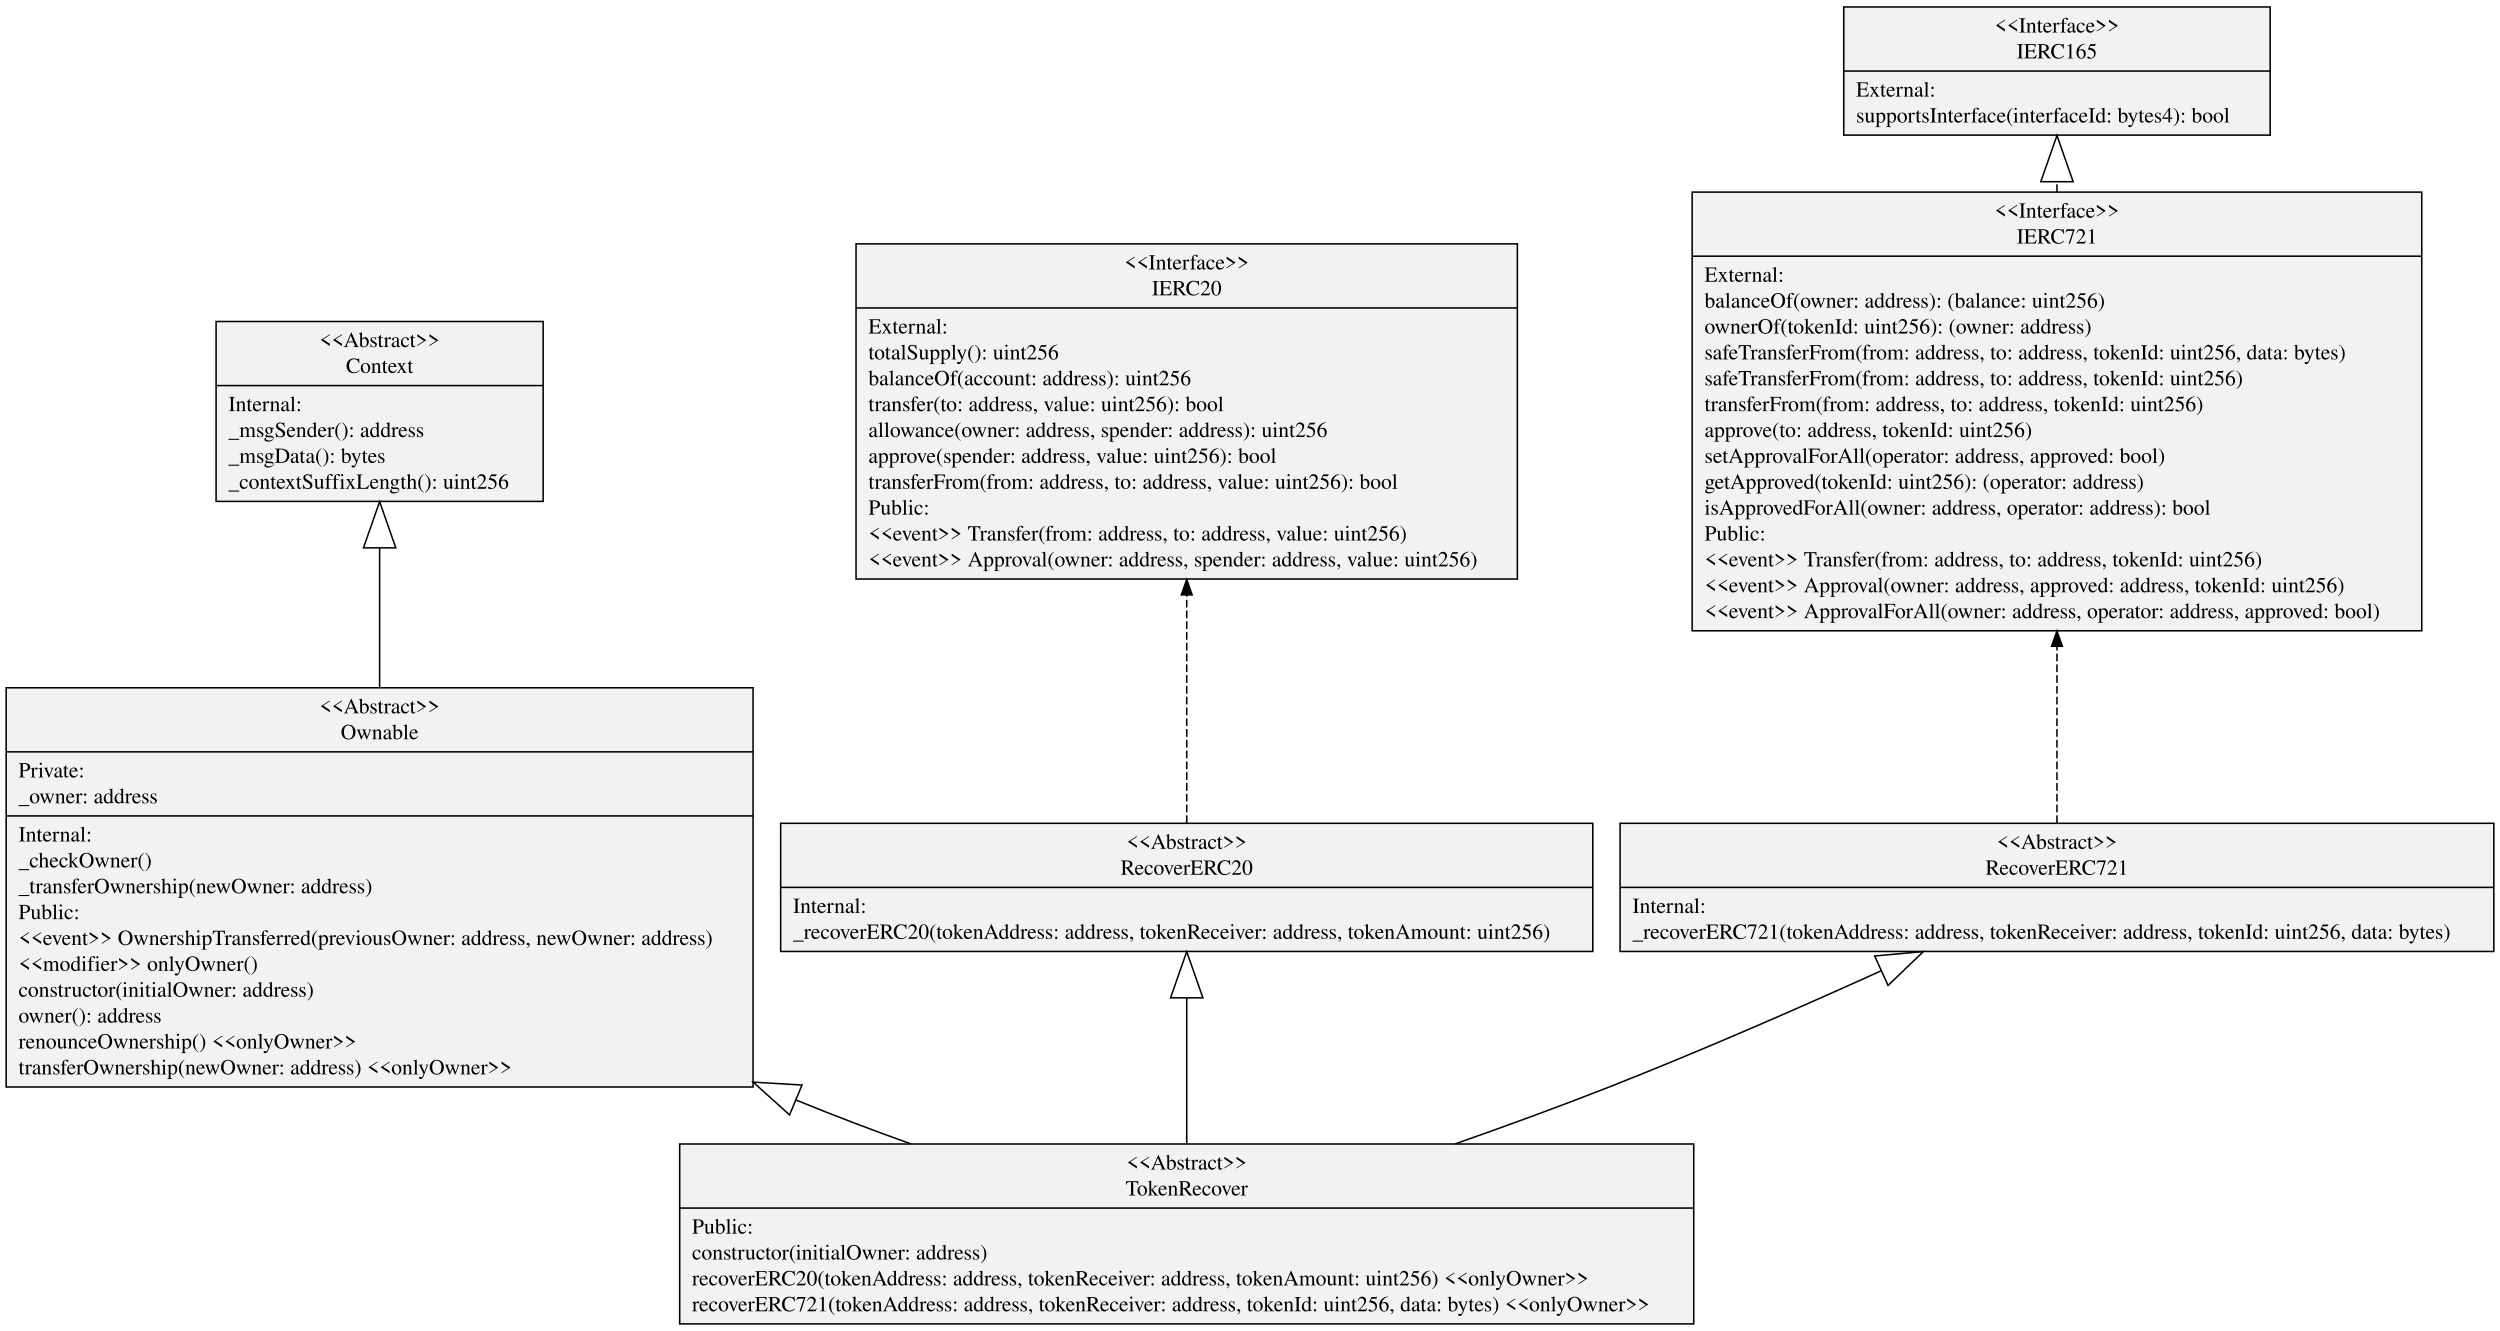
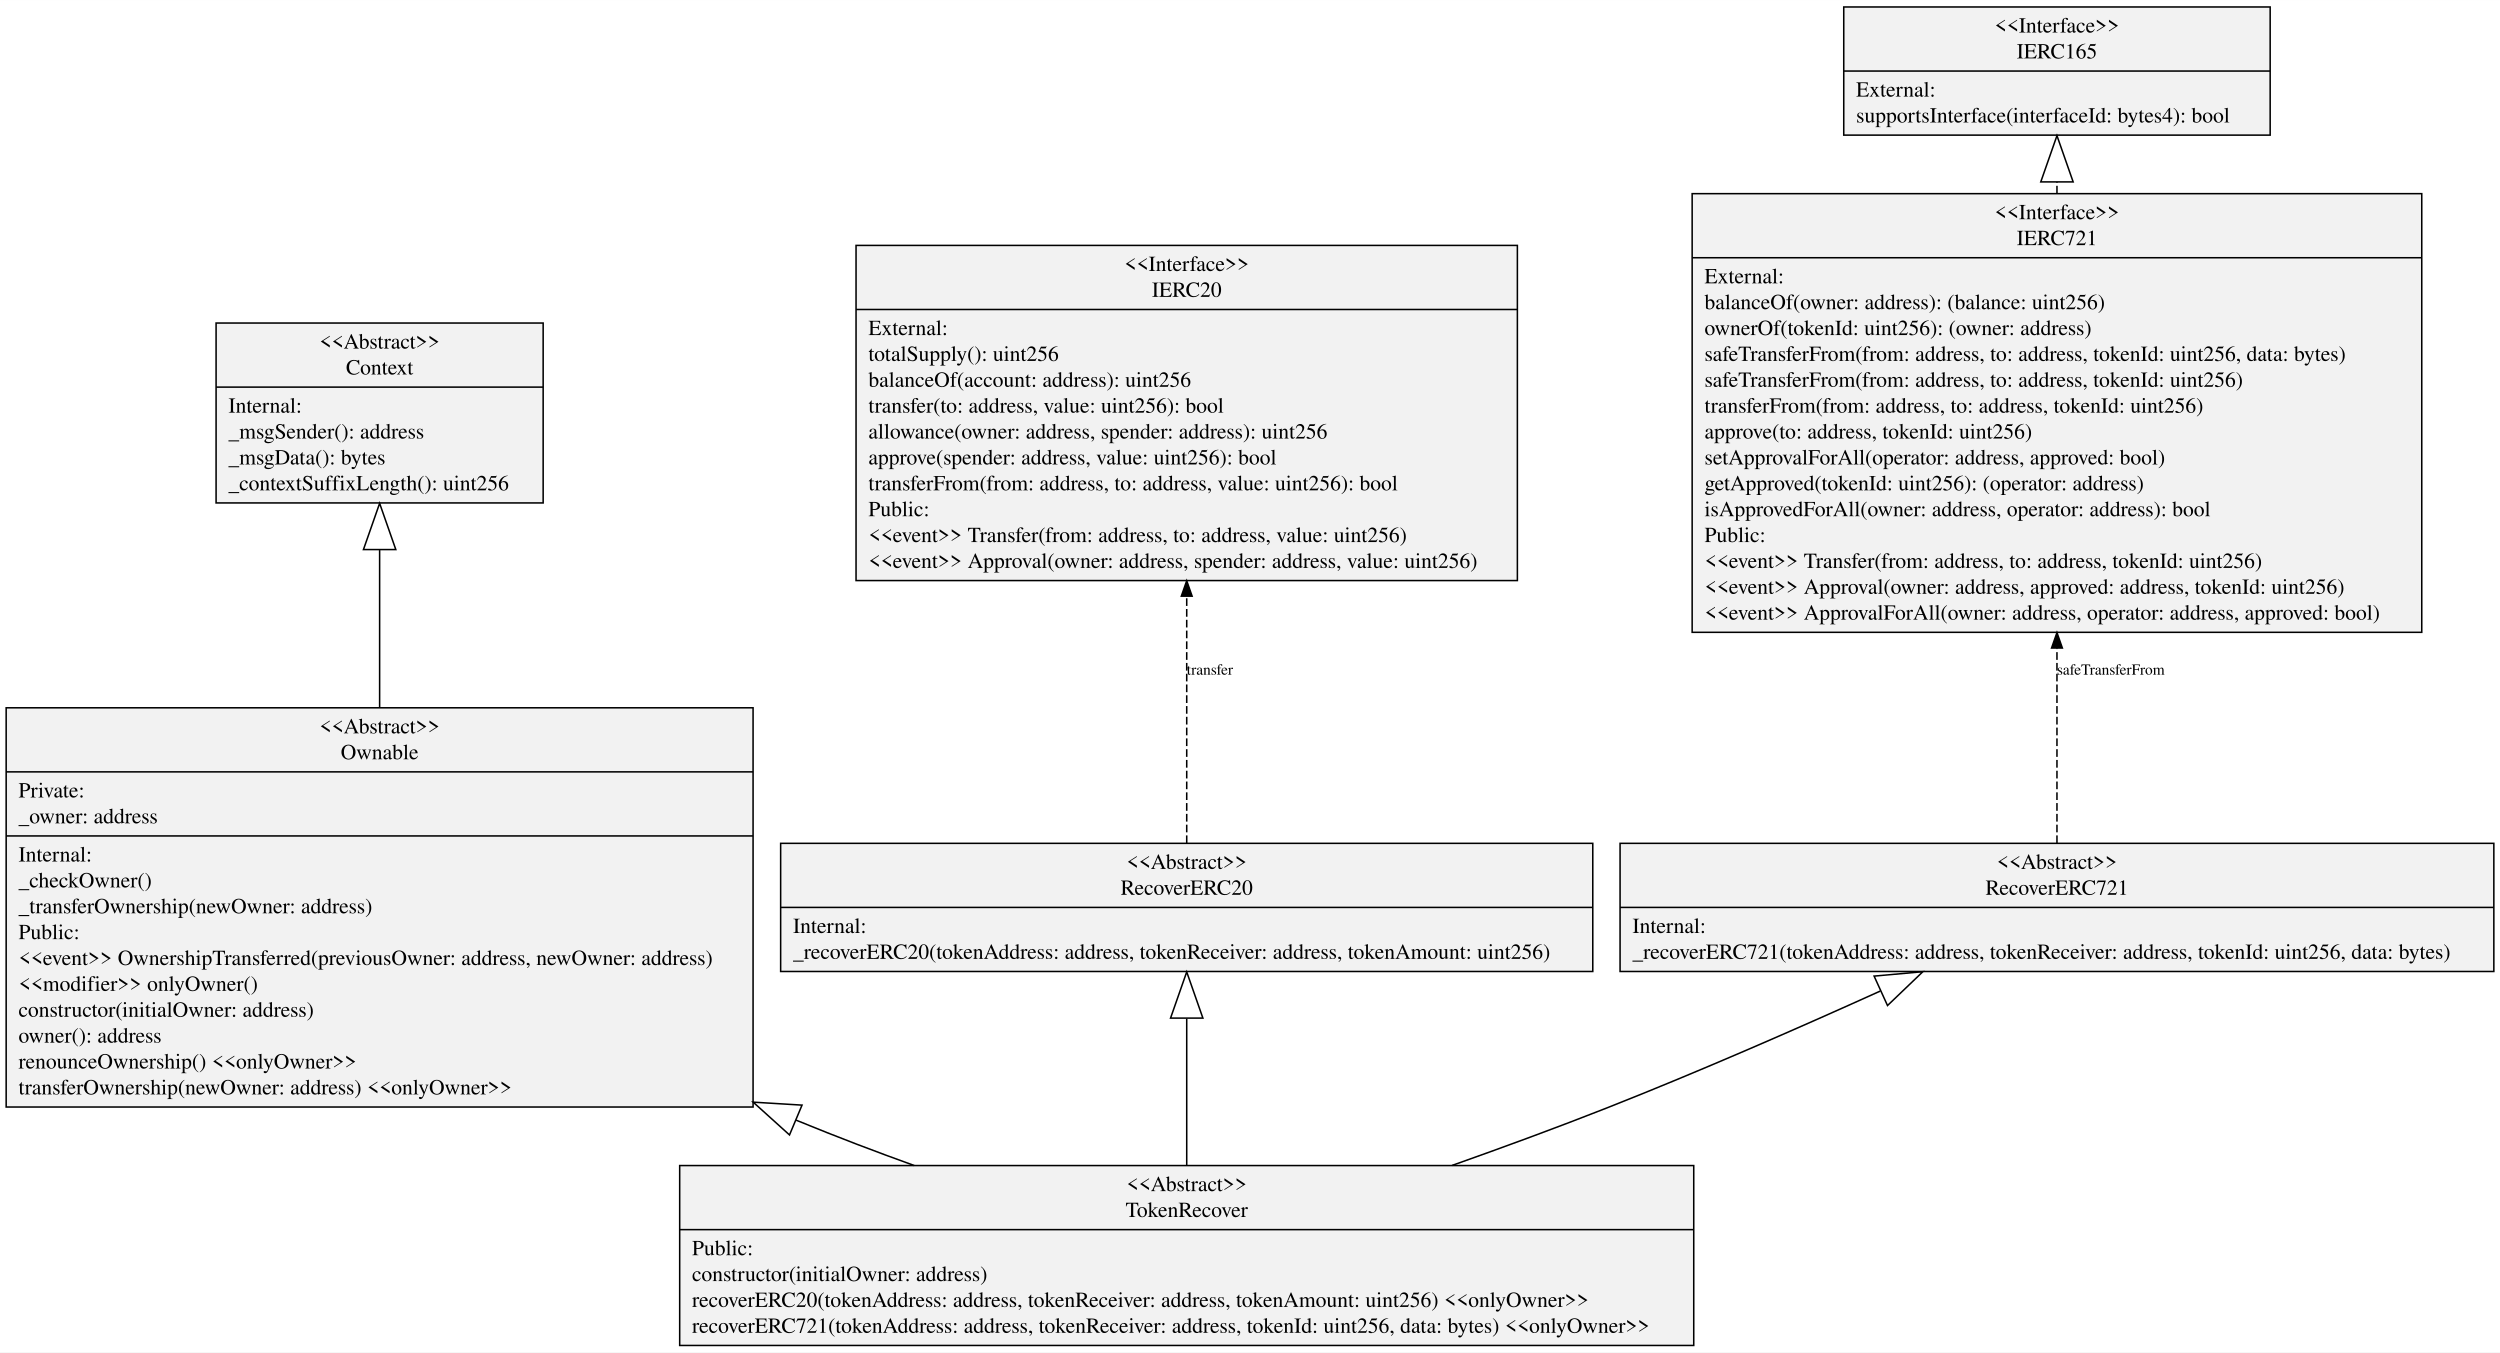
- <svg xmlns="http://www.w3.org/2000/svg" width="1623pt" height="864pt" viewBox="0.00 0.00 1623.11 864.00">
-   <g id="graph0" class="graph" transform="scale(1 1) rotate(0) translate(4 860)">
-     <polygon fill="white" stroke="transparent" points="-4,4 -4,-860 1619.11,-860 1619.11,4 -4,4" />
+ <svg xmlns="http://www.w3.org/2000/svg" width="1623pt" height="878pt" viewBox="0.00 0.00 1623.11 878.00">
+   <g id="graph0" class="graph" transform="scale(1 1) rotate(0) translate(4 874)">
+     <polygon fill="white" stroke="transparent" points="-4,4 -4,-874 1619.11,-874 1619.11,4 -4,4" />
    <g id="node1" class="node">
-       <polygon fill="#f2f2f2" stroke="black" points="136.29,-534.5 136.29,-651.3 348.64,-651.3 348.64,-534.5 136.29,-534.5" />
-       <text text-anchor="middle" x="242.47" y="-634.7" font-family="Times,serif" font-size="14.00">&lt;&lt;Abstract&gt;&gt;</text>
-       <text text-anchor="middle" x="242.47" y="-617.9" font-family="Times,serif" font-size="14.00">Context</text>
-       <polyline fill="none" stroke="black" points="136.29,-609.7 348.64,-609.7 " />
-       <text text-anchor="start" x="144.29" y="-593.1" font-family="Times,serif" font-size="14.00">Internal:</text>
-       <text text-anchor="start" x="144.29" y="-576.3" font-family="Times,serif" font-size="14.00">    _msgSender(): address</text>
-       <text text-anchor="start" x="144.29" y="-559.5" font-family="Times,serif" font-size="14.00">    _msgData(): bytes</text>
-       <text text-anchor="start" x="144.29" y="-542.7" font-family="Times,serif" font-size="14.00">    _contextSuffixLength(): uint256</text>
+       <polygon fill="#f2f2f2" stroke="black" points="136.29,-547.5 136.29,-664.3 348.64,-664.3 348.64,-547.5 136.29,-547.5" />
+       <text text-anchor="middle" x="242.47" y="-647.7" font-family="Times,serif" font-size="14.00">&lt;&lt;Abstract&gt;&gt;</text>
+       <text text-anchor="middle" x="242.47" y="-630.9" font-family="Times,serif" font-size="14.00">Context</text>
+       <polyline fill="none" stroke="black" points="136.29,-622.7 348.64,-622.7 " />
+       <text text-anchor="start" x="144.29" y="-606.1" font-family="Times,serif" font-size="14.00">Internal:</text>
+       <text text-anchor="start" x="144.29" y="-589.3" font-family="Times,serif" font-size="14.00">    _msgSender(): address</text>
+       <text text-anchor="start" x="144.29" y="-572.5" font-family="Times,serif" font-size="14.00">    _msgData(): bytes</text>
+       <text text-anchor="start" x="144.29" y="-555.7" font-family="Times,serif" font-size="14.00">    _contextSuffixLength(): uint256</text>
    </g>
    <g id="node2" class="node">
-       <polygon fill="#f2f2f2" stroke="black" points="0,-154.3 0,-413.5 484.93,-413.5 484.93,-154.3 0,-154.3" />
-       <text text-anchor="middle" x="242.47" y="-396.9" font-family="Times,serif" font-size="14.00">&lt;&lt;Abstract&gt;&gt;</text>
-       <text text-anchor="middle" x="242.47" y="-380.1" font-family="Times,serif" font-size="14.00">Ownable</text>
-       <polyline fill="none" stroke="black" points="0,-371.9 484.93,-371.9 " />
-       <text text-anchor="start" x="8" y="-355.3" font-family="Times,serif" font-size="14.00">Private:</text>
-       <text text-anchor="start" x="8" y="-338.5" font-family="Times,serif" font-size="14.00">   _owner: address</text>
-       <polyline fill="none" stroke="black" points="0,-330.3 484.93,-330.3 " />
-       <text text-anchor="start" x="8" y="-313.7" font-family="Times,serif" font-size="14.00">Internal:</text>
-       <text text-anchor="start" x="8" y="-296.9" font-family="Times,serif" font-size="14.00">    _checkOwner()</text>
-       <text text-anchor="start" x="8" y="-280.1" font-family="Times,serif" font-size="14.00">    _transferOwnership(newOwner: address)</text>
-       <text text-anchor="start" x="8" y="-263.3" font-family="Times,serif" font-size="14.00">Public:</text>
-       <text text-anchor="start" x="8" y="-246.5" font-family="Times,serif" font-size="14.00">    &lt;&lt;event&gt;&gt; OwnershipTransferred(previousOwner: address, newOwner: address)</text>
-       <text text-anchor="start" x="8" y="-229.7" font-family="Times,serif" font-size="14.00">    &lt;&lt;modifier&gt;&gt; onlyOwner()</text>
-       <text text-anchor="start" x="8" y="-212.9" font-family="Times,serif" font-size="14.00">    constructor(initialOwner: address)</text>
-       <text text-anchor="start" x="8" y="-196.1" font-family="Times,serif" font-size="14.00">    owner(): address</text>
-       <text text-anchor="start" x="8" y="-179.3" font-family="Times,serif" font-size="14.00">    renounceOwnership() &lt;&lt;onlyOwner&gt;&gt;</text>
-       <text text-anchor="start" x="8" y="-162.5" font-family="Times,serif" font-size="14.00">    transferOwnership(newOwner: address) &lt;&lt;onlyOwner&gt;&gt;</text>
+       <polygon fill="#f2f2f2" stroke="black" points="0,-155.3 0,-414.5 484.93,-414.5 484.93,-155.3 0,-155.3" />
+       <text text-anchor="middle" x="242.47" y="-397.9" font-family="Times,serif" font-size="14.00">&lt;&lt;Abstract&gt;&gt;</text>
+       <text text-anchor="middle" x="242.47" y="-381.1" font-family="Times,serif" font-size="14.00">Ownable</text>
+       <polyline fill="none" stroke="black" points="0,-372.9 484.93,-372.9 " />
+       <text text-anchor="start" x="8" y="-356.3" font-family="Times,serif" font-size="14.00">Private:</text>
+       <text text-anchor="start" x="8" y="-339.5" font-family="Times,serif" font-size="14.00">   _owner: address</text>
+       <polyline fill="none" stroke="black" points="0,-331.3 484.93,-331.3 " />
+       <text text-anchor="start" x="8" y="-314.7" font-family="Times,serif" font-size="14.00">Internal:</text>
+       <text text-anchor="start" x="8" y="-297.9" font-family="Times,serif" font-size="14.00">    _checkOwner()</text>
+       <text text-anchor="start" x="8" y="-281.1" font-family="Times,serif" font-size="14.00">    _transferOwnership(newOwner: address)</text>
+       <text text-anchor="start" x="8" y="-264.3" font-family="Times,serif" font-size="14.00">Public:</text>
+       <text text-anchor="start" x="8" y="-247.5" font-family="Times,serif" font-size="14.00">    &lt;&lt;event&gt;&gt; OwnershipTransferred(previousOwner: address, newOwner: address)</text>
+       <text text-anchor="start" x="8" y="-230.7" font-family="Times,serif" font-size="14.00">    &lt;&lt;modifier&gt;&gt; onlyOwner()</text>
+       <text text-anchor="start" x="8" y="-213.9" font-family="Times,serif" font-size="14.00">    constructor(initialOwner: address)</text>
+       <text text-anchor="start" x="8" y="-197.1" font-family="Times,serif" font-size="14.00">    owner(): address</text>
+       <text text-anchor="start" x="8" y="-180.3" font-family="Times,serif" font-size="14.00">    renounceOwnership() &lt;&lt;onlyOwner&gt;&gt;</text>
+       <text text-anchor="start" x="8" y="-163.5" font-family="Times,serif" font-size="14.00">    transferOwnership(newOwner: address) &lt;&lt;onlyOwner&gt;&gt;</text>
    </g>
    <g id="edge1" class="edge">
-       <path fill="none" stroke="black" d="M242.47,-413.76C242.47,-444.28 242.47,-476.14 242.47,-504.33" />
-       <polygon fill="none" stroke="black" points="231.97,-504.34 242.47,-534.34 252.97,-504.34 231.97,-504.34" />
+       <path fill="none" stroke="black" d="M242.47,-414.73C242.47,-449.05 242.47,-485.33 242.47,-516.91" />
+       <polygon fill="none" stroke="black" points="231.97,-517.24 242.47,-547.24 252.97,-517.24 231.97,-517.24" />
    </g>
    <g id="node3" class="node">
-       <polygon fill="#f2f2f2" stroke="black" points="1193.04,-772.3 1193.04,-855.5 1469.89,-855.5 1469.89,-772.3 1193.04,-772.3" />
-       <text text-anchor="middle" x="1331.47" y="-838.9" font-family="Times,serif" font-size="14.00">&lt;&lt;Interface&gt;&gt;</text>
-       <text text-anchor="middle" x="1331.47" y="-822.1" font-family="Times,serif" font-size="14.00">IERC165</text>
-       <polyline fill="none" stroke="black" points="1193.04,-813.9 1469.89,-813.9 " />
-       <text text-anchor="start" x="1201.04" y="-797.3" font-family="Times,serif" font-size="14.00">External:</text>
-       <text text-anchor="start" x="1201.04" y="-780.5" font-family="Times,serif" font-size="14.00">     supportsInterface(interfaceId: bytes4): bool</text>
+       <polygon fill="#f2f2f2" stroke="black" points="1193.04,-786.3 1193.04,-869.5 1469.89,-869.5 1469.89,-786.3 1193.04,-786.3" />
+       <text text-anchor="middle" x="1331.47" y="-852.9" font-family="Times,serif" font-size="14.00">&lt;&lt;Interface&gt;&gt;</text>
+       <text text-anchor="middle" x="1331.47" y="-836.1" font-family="Times,serif" font-size="14.00">IERC165</text>
+       <polyline fill="none" stroke="black" points="1193.04,-827.9 1469.89,-827.9 " />
+       <text text-anchor="start" x="1201.04" y="-811.3" font-family="Times,serif" font-size="14.00">External:</text>
+       <text text-anchor="start" x="1201.04" y="-794.5" font-family="Times,serif" font-size="14.00">     supportsInterface(interfaceId: bytes4): bool</text>
    </g>
    <g id="node4" class="node">
-       <polygon fill="#f2f2f2" stroke="black" points="1094.62,-450.5 1094.62,-735.3 1568.31,-735.3 1568.31,-450.5 1094.62,-450.5" />
-       <text text-anchor="middle" x="1331.47" y="-718.7" font-family="Times,serif" font-size="14.00">&lt;&lt;Interface&gt;&gt;</text>
-       <text text-anchor="middle" x="1331.47" y="-701.9" font-family="Times,serif" font-size="14.00">IERC721</text>
-       <polyline fill="none" stroke="black" points="1094.62,-693.7 1568.31,-693.7 " />
-       <text text-anchor="start" x="1102.62" y="-677.1" font-family="Times,serif" font-size="14.00">External:</text>
-       <text text-anchor="start" x="1102.62" y="-660.3" font-family="Times,serif" font-size="14.00">     balanceOf(owner: address): (balance: uint256)</text>
-       <text text-anchor="start" x="1102.62" y="-643.5" font-family="Times,serif" font-size="14.00">     ownerOf(tokenId: uint256): (owner: address)</text>
-       <text text-anchor="start" x="1102.62" y="-626.7" font-family="Times,serif" font-size="14.00">     safeTransferFrom(from: address, to: address, tokenId: uint256, data: bytes)</text>
-       <text text-anchor="start" x="1102.62" y="-609.9" font-family="Times,serif" font-size="14.00">     safeTransferFrom(from: address, to: address, tokenId: uint256)</text>
-       <text text-anchor="start" x="1102.62" y="-593.1" font-family="Times,serif" font-size="14.00">     transferFrom(from: address, to: address, tokenId: uint256)</text>
-       <text text-anchor="start" x="1102.62" y="-576.3" font-family="Times,serif" font-size="14.00">     approve(to: address, tokenId: uint256)</text>
-       <text text-anchor="start" x="1102.62" y="-559.5" font-family="Times,serif" font-size="14.00">     setApprovalForAll(operator: address, approved: bool)</text>
-       <text text-anchor="start" x="1102.62" y="-542.7" font-family="Times,serif" font-size="14.00">     getApproved(tokenId: uint256): (operator: address)</text>
-       <text text-anchor="start" x="1102.62" y="-525.9" font-family="Times,serif" font-size="14.00">     isApprovedForAll(owner: address, operator: address): bool</text>
-       <text text-anchor="start" x="1102.62" y="-509.1" font-family="Times,serif" font-size="14.00">Public:</text>
-       <text text-anchor="start" x="1102.62" y="-492.3" font-family="Times,serif" font-size="14.00">    &lt;&lt;event&gt;&gt; Transfer(from: address, to: address, tokenId: uint256)</text>
-       <text text-anchor="start" x="1102.62" y="-475.5" font-family="Times,serif" font-size="14.00">    &lt;&lt;event&gt;&gt; Approval(owner: address, approved: address, tokenId: uint256)</text>
-       <text text-anchor="start" x="1102.62" y="-458.7" font-family="Times,serif" font-size="14.00">    &lt;&lt;event&gt;&gt; ApprovalForAll(owner: address, operator: address, approved: bool)</text>
+       <polygon fill="#f2f2f2" stroke="black" points="1094.62,-463.5 1094.62,-748.3 1568.31,-748.3 1568.31,-463.5 1094.62,-463.5" />
+       <text text-anchor="middle" x="1331.47" y="-731.7" font-family="Times,serif" font-size="14.00">&lt;&lt;Interface&gt;&gt;</text>
+       <text text-anchor="middle" x="1331.47" y="-714.9" font-family="Times,serif" font-size="14.00">IERC721</text>
+       <polyline fill="none" stroke="black" points="1094.62,-706.7 1568.31,-706.7 " />
+       <text text-anchor="start" x="1102.62" y="-690.1" font-family="Times,serif" font-size="14.00">External:</text>
+       <text text-anchor="start" x="1102.62" y="-673.3" font-family="Times,serif" font-size="14.00">     balanceOf(owner: address): (balance: uint256)</text>
+       <text text-anchor="start" x="1102.62" y="-656.5" font-family="Times,serif" font-size="14.00">     ownerOf(tokenId: uint256): (owner: address)</text>
+       <text text-anchor="start" x="1102.62" y="-639.7" font-family="Times,serif" font-size="14.00">     safeTransferFrom(from: address, to: address, tokenId: uint256, data: bytes)</text>
+       <text text-anchor="start" x="1102.62" y="-622.9" font-family="Times,serif" font-size="14.00">     safeTransferFrom(from: address, to: address, tokenId: uint256)</text>
+       <text text-anchor="start" x="1102.62" y="-606.1" font-family="Times,serif" font-size="14.00">     transferFrom(from: address, to: address, tokenId: uint256)</text>
+       <text text-anchor="start" x="1102.62" y="-589.3" font-family="Times,serif" font-size="14.00">     approve(to: address, tokenId: uint256)</text>
+       <text text-anchor="start" x="1102.62" y="-572.5" font-family="Times,serif" font-size="14.00">     setApprovalForAll(operator: address, approved: bool)</text>
+       <text text-anchor="start" x="1102.62" y="-555.7" font-family="Times,serif" font-size="14.00">     getApproved(tokenId: uint256): (operator: address)</text>
+       <text text-anchor="start" x="1102.62" y="-538.9" font-family="Times,serif" font-size="14.00">     isApprovedForAll(owner: address, operator: address): bool</text>
+       <text text-anchor="start" x="1102.62" y="-522.1" font-family="Times,serif" font-size="14.00">Public:</text>
+       <text text-anchor="start" x="1102.62" y="-505.3" font-family="Times,serif" font-size="14.00">    &lt;&lt;event&gt;&gt; Transfer(from: address, to: address, tokenId: uint256)</text>
+       <text text-anchor="start" x="1102.62" y="-488.5" font-family="Times,serif" font-size="14.00">    &lt;&lt;event&gt;&gt; Approval(owner: address, approved: address, tokenId: uint256)</text>
+       <text text-anchor="start" x="1102.62" y="-471.7" font-family="Times,serif" font-size="14.00">    &lt;&lt;event&gt;&gt; ApprovalForAll(owner: address, operator: address, approved: bool)</text>
    </g>
    <g id="edge2" class="edge">
-       <path fill="none" stroke="black" stroke-dasharray="5,2" d="M1331.47,-735.38C1331.47,-737.55 1331.47,-739.69 1331.47,-741.82" />
-       <polygon fill="none" stroke="black" points="1320.97,-742.08 1331.47,-772.08 1341.97,-742.08 1320.97,-742.08" />
+       <path fill="none" stroke="black" stroke-dasharray="5,2" d="M1331.47,-748.41C1331.47,-750.94 1331.47,-753.45 1331.47,-755.93" />
+       <polygon fill="none" stroke="black" points="1320.97,-755.95 1331.47,-785.95 1341.97,-755.95 1320.97,-755.95" />
    </g>
    <g id="node5" class="node">
-       <polygon fill="#f2f2f2" stroke="black" points="551.78,-484.1 551.78,-701.7 981.15,-701.7 981.15,-484.1 551.78,-484.1" />
-       <text text-anchor="middle" x="766.47" y="-685.1" font-family="Times,serif" font-size="14.00">&lt;&lt;Interface&gt;&gt;</text>
-       <text text-anchor="middle" x="766.47" y="-668.3" font-family="Times,serif" font-size="14.00">IERC20</text>
-       <polyline fill="none" stroke="black" points="551.78,-660.1 981.15,-660.1 " />
-       <text text-anchor="start" x="559.78" y="-643.5" font-family="Times,serif" font-size="14.00">External:</text>
-       <text text-anchor="start" x="559.78" y="-626.7" font-family="Times,serif" font-size="14.00">     totalSupply(): uint256</text>
-       <text text-anchor="start" x="559.78" y="-609.9" font-family="Times,serif" font-size="14.00">     balanceOf(account: address): uint256</text>
-       <text text-anchor="start" x="559.78" y="-593.1" font-family="Times,serif" font-size="14.00">     transfer(to: address, value: uint256): bool</text>
-       <text text-anchor="start" x="559.78" y="-576.3" font-family="Times,serif" font-size="14.00">     allowance(owner: address, spender: address): uint256</text>
-       <text text-anchor="start" x="559.78" y="-559.5" font-family="Times,serif" font-size="14.00">     approve(spender: address, value: uint256): bool</text>
-       <text text-anchor="start" x="559.78" y="-542.7" font-family="Times,serif" font-size="14.00">     transferFrom(from: address, to: address, value: uint256): bool</text>
-       <text text-anchor="start" x="559.78" y="-525.9" font-family="Times,serif" font-size="14.00">Public:</text>
-       <text text-anchor="start" x="559.78" y="-509.1" font-family="Times,serif" font-size="14.00">    &lt;&lt;event&gt;&gt; Transfer(from: address, to: address, value: uint256)</text>
-       <text text-anchor="start" x="559.78" y="-492.3" font-family="Times,serif" font-size="14.00">    &lt;&lt;event&gt;&gt; Approval(owner: address, spender: address, value: uint256)</text>
+       <polygon fill="#f2f2f2" stroke="black" points="551.78,-497.1 551.78,-714.7 981.15,-714.7 981.15,-497.1 551.78,-497.1" />
+       <text text-anchor="middle" x="766.47" y="-698.1" font-family="Times,serif" font-size="14.00">&lt;&lt;Interface&gt;&gt;</text>
+       <text text-anchor="middle" x="766.47" y="-681.3" font-family="Times,serif" font-size="14.00">IERC20</text>
+       <polyline fill="none" stroke="black" points="551.78,-673.1 981.15,-673.1 " />
+       <text text-anchor="start" x="559.78" y="-656.5" font-family="Times,serif" font-size="14.00">External:</text>
+       <text text-anchor="start" x="559.78" y="-639.7" font-family="Times,serif" font-size="14.00">     totalSupply(): uint256</text>
+       <text text-anchor="start" x="559.78" y="-622.9" font-family="Times,serif" font-size="14.00">     balanceOf(account: address): uint256</text>
+       <text text-anchor="start" x="559.78" y="-606.1" font-family="Times,serif" font-size="14.00">     transfer(to: address, value: uint256): bool</text>
+       <text text-anchor="start" x="559.78" y="-589.3" font-family="Times,serif" font-size="14.00">     allowance(owner: address, spender: address): uint256</text>
+       <text text-anchor="start" x="559.78" y="-572.5" font-family="Times,serif" font-size="14.00">     approve(spender: address, value: uint256): bool</text>
+       <text text-anchor="start" x="559.78" y="-555.7" font-family="Times,serif" font-size="14.00">     transferFrom(from: address, to: address, value: uint256): bool</text>
+       <text text-anchor="start" x="559.78" y="-538.9" font-family="Times,serif" font-size="14.00">Public:</text>
+       <text text-anchor="start" x="559.78" y="-522.1" font-family="Times,serif" font-size="14.00">    &lt;&lt;event&gt;&gt; Transfer(from: address, to: address, value: uint256)</text>
+       <text text-anchor="start" x="559.78" y="-505.3" font-family="Times,serif" font-size="14.00">    &lt;&lt;event&gt;&gt; Approval(owner: address, spender: address, value: uint256)</text>
    </g>
    <g id="node6" class="node">
-       <polygon fill="#f2f2f2" stroke="black" points="502.83,-242.3 502.83,-325.5 1030.1,-325.5 1030.1,-242.3 502.83,-242.3" />
-       <text text-anchor="middle" x="766.47" y="-308.9" font-family="Times,serif" font-size="14.00">&lt;&lt;Abstract&gt;&gt;</text>
-       <text text-anchor="middle" x="766.47" y="-292.1" font-family="Times,serif" font-size="14.00">RecoverERC20</text>
-       <polyline fill="none" stroke="black" points="502.83,-283.9 1030.1,-283.9 " />
-       <text text-anchor="start" x="510.83" y="-267.3" font-family="Times,serif" font-size="14.00">Internal:</text>
-       <text text-anchor="start" x="510.83" y="-250.5" font-family="Times,serif" font-size="14.00">    _recoverERC20(tokenAddress: address, tokenReceiver: address, tokenAmount: uint256)</text>
+       <polygon fill="#f2f2f2" stroke="black" points="502.83,-243.3 502.83,-326.5 1030.1,-326.5 1030.1,-243.3 502.83,-243.3" />
+       <text text-anchor="middle" x="766.47" y="-309.9" font-family="Times,serif" font-size="14.00">&lt;&lt;Abstract&gt;&gt;</text>
+       <text text-anchor="middle" x="766.47" y="-293.1" font-family="Times,serif" font-size="14.00">RecoverERC20</text>
+       <polyline fill="none" stroke="black" points="502.83,-284.9 1030.1,-284.9 " />
+       <text text-anchor="start" x="510.83" y="-268.3" font-family="Times,serif" font-size="14.00">Internal:</text>
+       <text text-anchor="start" x="510.83" y="-251.5" font-family="Times,serif" font-size="14.00">    _recoverERC20(tokenAddress: address, tokenReceiver: address, tokenAmount: uint256)</text>
    </g>
    <g id="edge3" class="edge">
-       <path fill="none" stroke="black" stroke-dasharray="5,2" d="M766.47,-325.67C766.47,-363.44 766.47,-421.51 766.47,-473.78" />
-       <polygon fill="black" stroke="black" points="762.97,-473.81 766.47,-483.81 769.97,-473.81 762.97,-473.81" />
+       <path fill="none" stroke="black" stroke-dasharray="5,2" d="M766.47,-326.63C766.47,-366.95 766.47,-430.65 766.47,-486.93" />
+       <polygon fill="black" stroke="black" points="762.97,-486.98 766.47,-496.98 769.97,-486.98 762.97,-486.98" />
+       <text text-anchor="start" x="766.47" y="-436" font-family="Times,serif" font-size="10.00">transfer</text>
    </g>
    <g id="node7" class="node">
-       <polygon fill="#f2f2f2" stroke="black" points="1047.82,-242.3 1047.82,-325.5 1615.11,-325.5 1615.11,-242.3 1047.82,-242.3" />
-       <text text-anchor="middle" x="1331.47" y="-308.9" font-family="Times,serif" font-size="14.00">&lt;&lt;Abstract&gt;&gt;</text>
-       <text text-anchor="middle" x="1331.47" y="-292.1" font-family="Times,serif" font-size="14.00">RecoverERC721</text>
-       <polyline fill="none" stroke="black" points="1047.82,-283.9 1615.11,-283.9 " />
-       <text text-anchor="start" x="1055.82" y="-267.3" font-family="Times,serif" font-size="14.00">Internal:</text>
-       <text text-anchor="start" x="1055.82" y="-250.5" font-family="Times,serif" font-size="14.00">    _recoverERC721(tokenAddress: address, tokenReceiver: address, tokenId: uint256, data: bytes)</text>
+       <polygon fill="#f2f2f2" stroke="black" points="1047.82,-243.3 1047.82,-326.5 1615.11,-326.5 1615.11,-243.3 1047.82,-243.3" />
+       <text text-anchor="middle" x="1331.47" y="-309.9" font-family="Times,serif" font-size="14.00">&lt;&lt;Abstract&gt;&gt;</text>
+       <text text-anchor="middle" x="1331.47" y="-293.1" font-family="Times,serif" font-size="14.00">RecoverERC721</text>
+       <polyline fill="none" stroke="black" points="1047.82,-284.9 1615.11,-284.9 " />
+       <text text-anchor="start" x="1055.82" y="-268.3" font-family="Times,serif" font-size="14.00">Internal:</text>
+       <text text-anchor="start" x="1055.82" y="-251.5" font-family="Times,serif" font-size="14.00">    _recoverERC721(tokenAddress: address, tokenReceiver: address, tokenId: uint256, data: bytes)</text>
    </g>
    <g id="edge4" class="edge">
-       <path fill="none" stroke="black" stroke-dasharray="5,2" d="M1331.47,-325.67C1331.47,-355.49 1331.47,-397.96 1331.47,-440.25" />
-       <polygon fill="black" stroke="black" points="1327.97,-440.41 1331.47,-450.41 1334.97,-440.41 1327.97,-440.41" />
+       <path fill="none" stroke="black" stroke-dasharray="5,2" d="M1331.47,-326.63C1331.47,-359.02 1331.47,-406.49 1331.47,-453.08" />
+       <polygon fill="black" stroke="black" points="1327.97,-453.32 1331.47,-463.32 1334.97,-453.32 1327.97,-453.32" />
+       <text text-anchor="start" x="1331.47" y="-436" font-family="Times,serif" font-size="10.00">safeTransferFrom</text>
    </g>
    <g id="node8" class="node">
      <polygon fill="#f2f2f2" stroke="black" points="437.28,-0.5 437.28,-117.3 1095.65,-117.3 1095.65,-0.5 437.28,-0.5" />
      <text text-anchor="middle" x="766.47" y="-100.7" font-family="Times,serif" font-size="14.00">&lt;&lt;Abstract&gt;&gt;</text>
      <text text-anchor="middle" x="766.47" y="-83.9" font-family="Times,serif" font-size="14.00">TokenRecover</text>
      <polyline fill="none" stroke="black" points="437.28,-75.7 1095.65,-75.7 " />
      <text text-anchor="start" x="445.28" y="-59.1" font-family="Times,serif" font-size="14.00">Public:</text>
      <text text-anchor="start" x="445.28" y="-42.3" font-family="Times,serif" font-size="14.00">    constructor(initialOwner: address)</text>
      <text text-anchor="start" x="445.28" y="-25.5" font-family="Times,serif" font-size="14.00">    recoverERC20(tokenAddress: address, tokenReceiver: address, tokenAmount: uint256) &lt;&lt;onlyOwner&gt;&gt;</text>
      <text text-anchor="start" x="445.28" y="-8.7" font-family="Times,serif" font-size="14.00">    recoverERC721(tokenAddress: address, tokenReceiver: address, tokenId: uint256, data: bytes) &lt;&lt;onlyOwner&gt;&gt;</text>
    </g>
    <g id="edge5" class="edge">
-       <path fill="none" stroke="black" d="M587.37,-117.37C563.68,-125.85 539.56,-134.91 512.76,-145.85" />
-       <polygon fill="none" stroke="black" points="508.61,-136.2 484.98,-157.46 516.71,-155.58 508.61,-136.2" />
+       <path fill="none" stroke="black" d="M589.58,-117.31C565.24,-126.08 540.4,-135.46 512.88,-146.76" />
+       <polygon fill="none" stroke="black" points="508.58,-137.17 484.99,-158.47 516.71,-156.54 508.58,-137.17" />
    </g>
    <g id="edge6" class="edge">
-       <path fill="none" stroke="black" d="M766.47,-117.33C766.47,-146.2 766.47,-181.45 766.47,-211.99" />
-       <polygon fill="none" stroke="black" points="755.97,-212.2 766.47,-242.2 776.97,-212.2 755.97,-212.2" />
+       <path fill="none" stroke="black" d="M766.47,-117.59C766.47,-146.58 766.47,-181.99 766.47,-212.67" />
+       <polygon fill="none" stroke="black" points="755.97,-213.02 766.47,-243.02 776.97,-213.02 755.97,-213.02" />
    </g>
    <g id="edge7" class="edge">
-       <path fill="none" stroke="black" d="M940.58,-117.31C973.6,-128.9 1007.74,-141.36 1039.47,-153.8 1098.73,-177.05 1163.6,-205.42 1217.11,-229.64" />
-       <polygon fill="none" stroke="black" points="1213.1,-239.36 1244.76,-242.25 1221.81,-220.25 1213.1,-239.36" />
+       <path fill="none" stroke="black" d="M938.73,-117.38C972.32,-129.27 1007.14,-142.06 1039.47,-154.8 1098.59,-178.1 1163.32,-206.42 1216.77,-230.6" />
+       <polygon fill="none" stroke="black" points="1212.75,-240.3 1244.41,-243.17 1221.45,-221.19 1212.75,-240.3" />
    </g>
  </g>
</svg>
